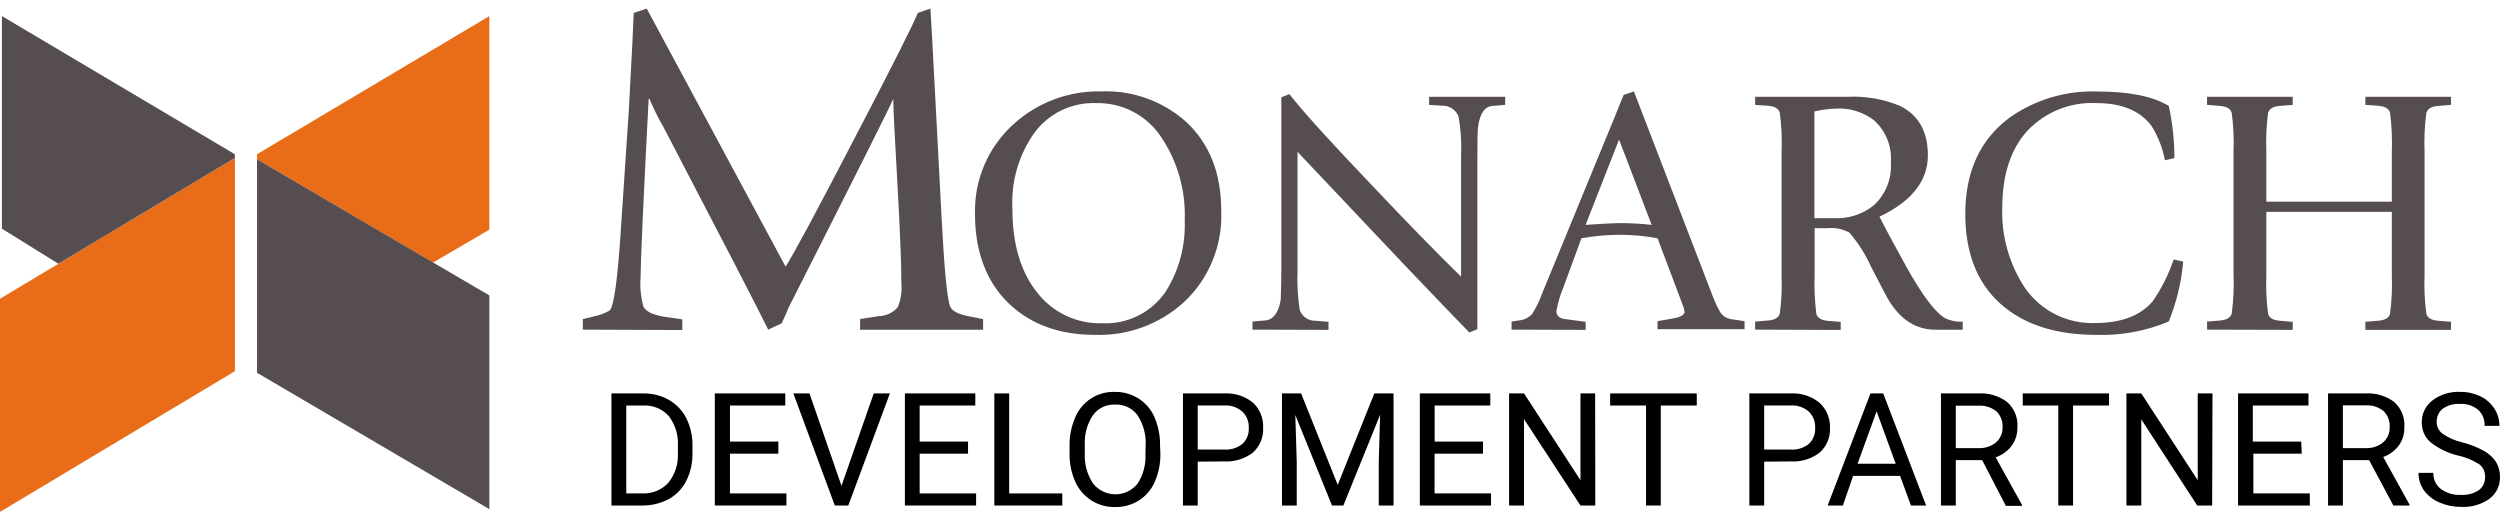
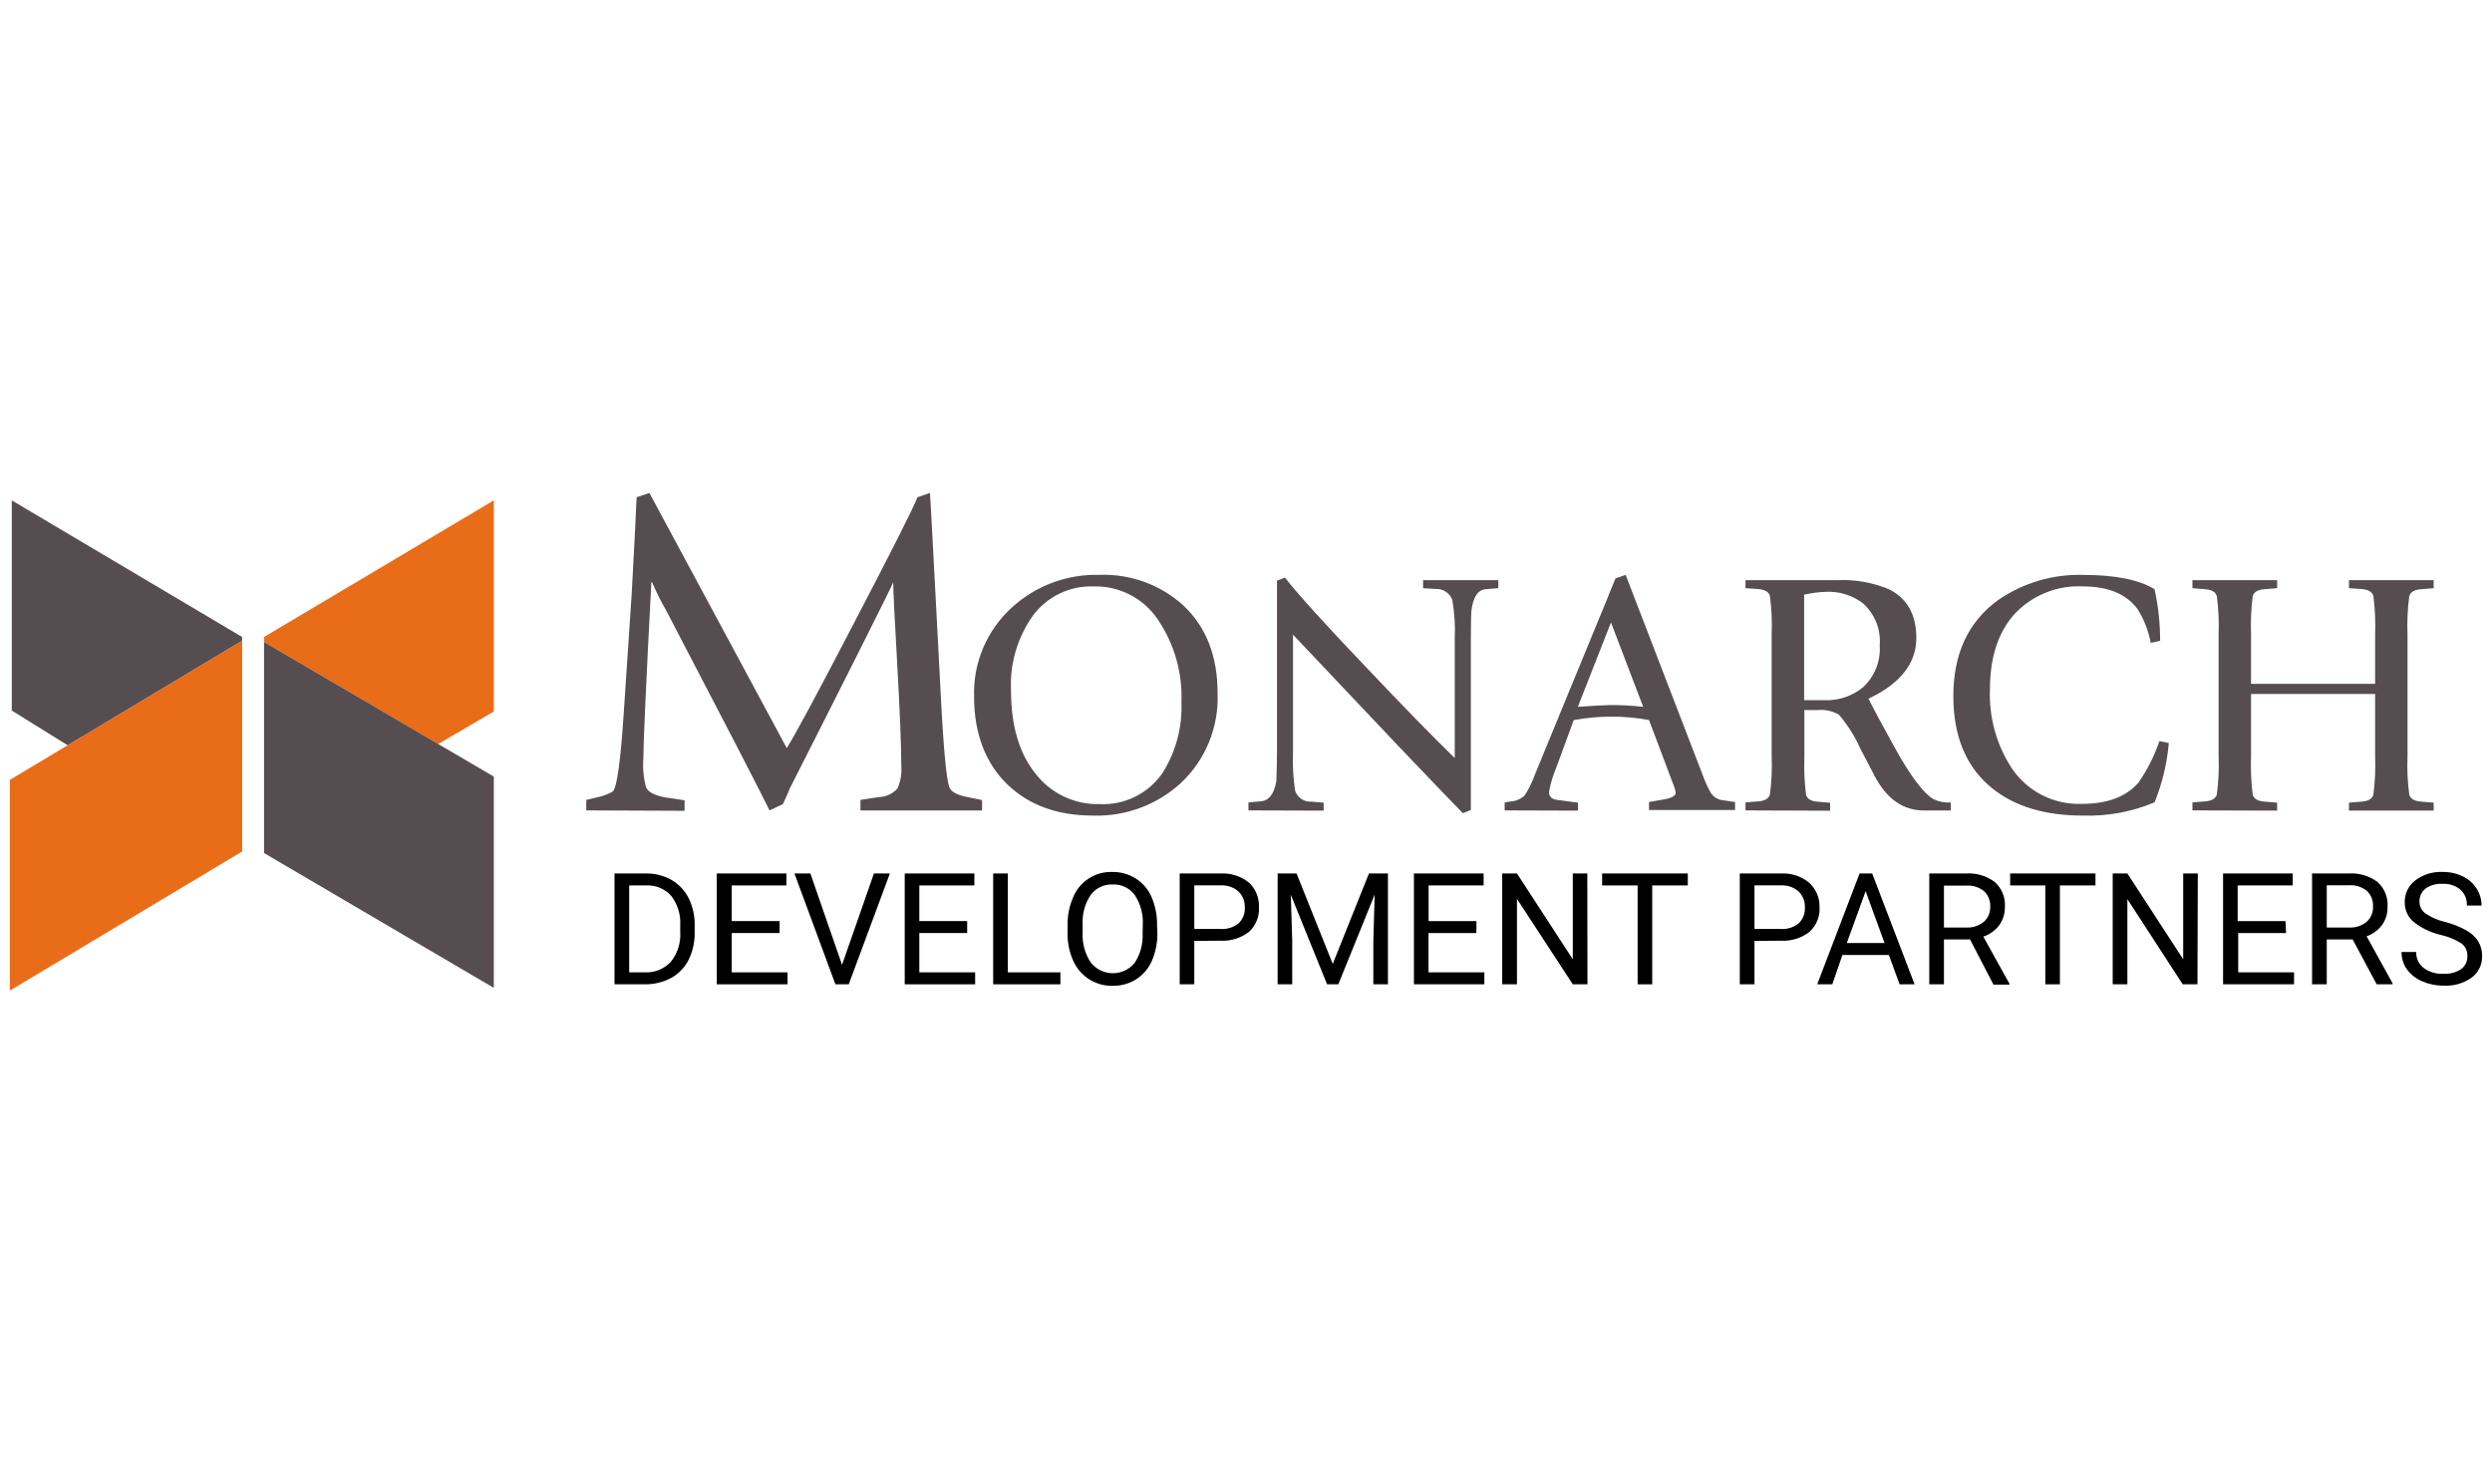
- <svg xmlns="http://www.w3.org/2000/svg" width="250" height="52" viewBox="0 0 250 52" fill="none">
-   <path d="M58.285 32.963V31.907L59.487 31.616C60.01 31.509 60.511 31.315 60.971 31.044C61.39 30.625 61.758 27.985 62.075 23.125L62.882 11.028C63.183 5.495 63.347 2.251 63.374 1.294L64.672 0.858C68.812 8.568 73.441 17.17 78.56 26.665C79.398 25.348 81.675 21.111 85.39 13.955C89.197 6.665 91.326 2.444 91.778 1.294L93.028 0.858C93.028 0.32 93.251 4.353 93.697 12.955L94.132 21.262C94.423 26.955 94.726 30.106 95.044 30.713C95.269 31.125 95.85 31.431 96.874 31.625L98.31 31.915V32.971H86.011V31.899L87.882 31.616C88.238 31.606 88.588 31.523 88.911 31.373C89.234 31.224 89.523 31.01 89.761 30.745C90.079 30.003 90.209 29.195 90.14 28.391C90.14 26.439 90.006 23.076 89.737 18.302C89.463 13.528 89.326 10.729 89.326 9.89C89.035 10.6 85.541 17.568 78.842 30.794C78.713 31.149 78.487 31.665 78.164 32.334L76.818 32.963C75.85 30.974 72.355 24.213 66.334 12.681C65.753 11.689 65.317 10.761 64.947 9.89H64.866C64.328 20.245 64.059 26.189 64.059 27.721C63.984 28.706 64.077 29.695 64.334 30.649C64.592 31.157 65.253 31.455 66.309 31.657L68.229 31.939V33.004L58.285 32.963Z" fill="#564D50" />
-   <path d="M109.52 33.487C105.947 33.487 103.068 32.447 100.882 30.35C98.697 28.254 97.503 25.237 97.503 21.479C97.445 19.789 97.756 18.107 98.413 16.548C99.07 14.99 100.059 13.593 101.31 12.455C103.724 10.24 106.906 9.051 110.181 9.14C113.274 9.025 116.291 10.112 118.6 12.173C120.955 14.356 122.13 17.329 122.125 21.092C122.197 22.785 121.904 24.474 121.265 26.044C120.627 27.614 119.657 29.028 118.423 30.189C116 32.41 112.804 33.594 109.52 33.487ZM101.237 20.834C101.237 24.383 102.06 27.184 103.705 29.237C104.471 30.231 105.461 31.03 106.596 31.567C107.73 32.103 108.975 32.364 110.229 32.326C111.481 32.385 112.726 32.118 113.843 31.553C114.961 30.988 115.914 30.143 116.608 29.1C117.924 26.98 118.572 24.513 118.471 22.02C118.589 19.029 117.741 16.079 116.052 13.608C115.337 12.564 114.372 11.715 113.245 11.139C112.118 10.563 110.865 10.278 109.6 10.31C108.418 10.267 107.243 10.51 106.176 11.02C105.108 11.53 104.18 12.291 103.471 13.237C101.891 15.445 101.104 18.122 101.237 20.834Z" fill="#564D50" />
-   <path d="M125.246 32.963V32.157L126.512 32.044C127.318 31.979 127.85 31.294 128.068 30.004C128.068 29.633 128.133 28.649 128.133 27.052V9.729L128.939 9.415C130.251 11.103 133.001 14.14 137.189 18.528C140.786 22.329 143.759 25.377 146.109 27.673V15.576C146.169 14.264 146.085 12.95 145.859 11.657C145.729 11.319 145.495 11.031 145.19 10.835C144.886 10.639 144.527 10.546 144.165 10.568L142.907 10.487V9.681H150.52V10.487L149.254 10.592C148.447 10.657 147.996 11.35 147.81 12.665C147.762 13.02 147.738 13.995 147.738 15.584V32.923L146.931 33.245C145.915 32.213 143.705 29.912 140.302 26.342L129.754 15.189V27.076C129.699 28.384 129.772 29.694 129.971 30.988C130.085 31.32 130.304 31.606 130.595 31.802C130.886 31.999 131.234 32.095 131.584 32.076L132.85 32.181V32.987L125.246 32.963Z" fill="#564D50" />
-   <path d="M151.157 32.963V32.157L151.827 32.052C152.345 32.015 152.832 31.792 153.197 31.423C153.604 30.791 153.936 30.114 154.189 29.407L161.52 11.576C161.703 11.098 161.985 10.404 162.367 9.495L163.391 9.14L171.246 29.552C171.453 30.107 171.701 30.646 171.988 31.165C172.104 31.355 172.257 31.518 172.439 31.646C172.621 31.774 172.827 31.863 173.044 31.907L174.456 32.117V32.923H165.754V32.117L167.367 31.834C168.093 31.697 168.456 31.471 168.456 31.165C168.422 30.911 168.351 30.664 168.246 30.431L165.754 23.826C164.464 23.589 163.154 23.473 161.843 23.479C160.601 23.491 159.363 23.607 158.141 23.826L156.343 28.729C156.022 29.489 155.787 30.281 155.641 31.092C155.641 31.56 155.923 31.834 156.448 31.899L158.569 32.181V32.987L151.157 32.963ZM161.907 13.955L158.56 22.487C160.319 22.375 161.391 22.31 161.786 22.31C162.915 22.302 164.043 22.362 165.165 22.487L161.907 13.955Z" fill="#564D50" />
-   <path d="M175.512 32.963V32.157L176.786 32.052C177.464 32.004 177.867 31.77 177.98 31.35C178.152 30.054 178.211 28.745 178.157 27.439V15.189C178.211 13.883 178.152 12.574 177.98 11.278C177.867 10.858 177.464 10.624 176.786 10.576L175.512 10.487V9.681H184.714C186.523 9.585 188.331 9.896 190.004 10.592C191.859 11.511 192.787 13.157 192.787 15.528C192.787 18.092 191.174 20.138 187.948 21.665C188.486 22.74 189.367 24.385 190.593 26.6C192.206 29.512 193.537 31.254 194.504 31.818C195.053 32.084 195.662 32.203 196.271 32.165V32.971H193.553C191.44 32.971 189.77 31.794 188.545 29.439L187.133 26.729C186.574 25.478 185.838 24.313 184.948 23.27C184.283 22.899 183.52 22.742 182.762 22.818H181.464V27.471C181.414 28.777 181.471 30.086 181.633 31.383C181.754 31.802 182.141 32.036 182.803 32.084L184.069 32.189V32.995L175.512 32.963ZM181.44 11.14V21.818H183.448C184.877 21.881 186.28 21.42 187.391 20.52C187.975 19.981 188.43 19.317 188.723 18.579C189.016 17.841 189.14 17.046 189.085 16.253C189.148 15.465 189.027 14.673 188.734 13.938C188.44 13.204 187.981 12.547 187.391 12.02C186.313 11.199 184.979 10.787 183.625 10.858C182.89 10.886 182.158 10.98 181.44 11.14Z" fill="#564D50" />
-   <path d="M217.368 25.947L218.319 26.157C218.14 28.215 217.653 30.235 216.876 32.149C214.581 33.113 212.105 33.57 209.617 33.487C205.854 33.487 202.835 32.595 200.561 30.81C197.873 28.697 196.529 25.56 196.529 21.399C196.529 17.141 198.023 13.915 201.013 11.721C203.55 9.953 206.591 9.051 209.682 9.149C212.908 9.149 215.306 9.63 216.876 10.592C217.254 12.306 217.443 14.055 217.44 15.81L216.489 16.02C216.266 14.822 215.823 13.676 215.182 12.64C214.053 11.087 212.209 10.31 209.65 10.31C208.37 10.243 207.091 10.454 205.901 10.929C204.71 11.404 203.637 12.131 202.755 13.06C201.077 14.899 200.236 17.45 200.23 20.713C200.118 23.572 200.908 26.393 202.488 28.778C203.27 29.913 204.327 30.831 205.559 31.447C206.792 32.063 208.16 32.357 209.537 32.302C212.101 32.302 214.007 31.584 215.255 30.149C216.153 28.855 216.864 27.44 217.368 25.947Z" fill="#564D50" />
-   <path d="M220.706 32.963V32.157L221.981 32.052C222.658 32.004 223.061 31.77 223.174 31.35C223.346 30.054 223.405 28.745 223.352 27.439V15.189C223.404 13.888 223.345 12.585 223.174 11.294C223.061 10.874 222.658 10.64 221.981 10.592L220.706 10.487V9.681H229.271V10.487L228.005 10.592C227.319 10.64 226.924 10.874 226.803 11.294C226.641 12.591 226.584 13.899 226.634 15.205V20.165H239.182V15.189C239.232 13.883 239.172 12.574 239.005 11.278C238.884 10.858 238.489 10.624 237.803 10.576L236.537 10.487V9.681H245.102V10.487L243.836 10.592C243.15 10.64 242.755 10.874 242.634 11.294C242.462 12.59 242.403 13.899 242.457 15.205V27.463C242.403 28.77 242.462 30.078 242.634 31.375C242.755 31.794 243.15 32.028 243.836 32.076L245.102 32.181V32.987H236.537V32.181L237.803 32.076C238.489 32.028 238.884 31.794 239.005 31.375C239.172 30.078 239.232 28.77 239.182 27.463V21.189H226.634V27.463C226.584 28.769 226.641 30.078 226.803 31.375C226.924 31.794 227.319 32.028 228.005 32.076L229.271 32.181V32.987L220.706 32.963Z" fill="#564D50" />
-   <path d="M61.142 50.552V39.342H64.311C65.214 39.326 66.104 39.548 66.892 39.988C67.638 40.419 68.243 41.058 68.634 41.826C69.053 42.679 69.263 43.619 69.247 44.568V45.286C69.269 46.246 69.062 47.197 68.642 48.06C68.256 48.834 67.646 49.475 66.892 49.899C66.078 50.333 65.169 50.557 64.247 50.552H61.142ZM62.626 40.552V49.343H64.174C64.669 49.371 65.164 49.291 65.624 49.107C66.084 48.923 66.498 48.64 66.836 48.278C67.52 47.425 67.86 46.345 67.787 45.254V44.593C67.853 43.528 67.535 42.475 66.892 41.625C66.576 41.265 66.183 40.982 65.741 40.796C65.3 40.61 64.822 40.527 64.344 40.552H62.626Z" fill="black" />
-   <path d="M77.836 45.367H72.997V49.343H78.642V50.552H71.481V39.342H78.529V40.552H72.997V44.157H77.836V45.367Z" fill="black" />
-   <path d="M84.15 48.584L87.376 39.342H88.989L84.828 50.552H83.481L79.336 39.342H80.949L84.15 48.584Z" fill="black" />
-   <path d="M96.804 45.367H91.965V49.343H97.61V50.552H90.489V39.342H97.53V40.552H91.965V44.157H96.804V45.367Z" fill="black" />
-   <path d="M100.917 49.343H106.231V50.552H99.433V39.342H100.917V49.343Z" fill="black" />
-   <path d="M116.038 45.31C116.06 46.296 115.87 47.275 115.481 48.181C115.143 48.955 114.582 49.609 113.868 50.06C113.157 50.499 112.333 50.723 111.497 50.705C110.668 50.719 109.853 50.492 109.151 50.052C108.445 49.603 107.885 48.958 107.538 48.197C107.143 47.321 106.945 46.368 106.957 45.407V44.6C106.936 43.619 107.128 42.645 107.522 41.746C107.841 40.97 108.388 40.311 109.091 39.854C109.794 39.397 110.619 39.165 111.457 39.189C112.297 39.172 113.123 39.399 113.836 39.842C114.553 40.29 115.116 40.945 115.449 41.721C115.837 42.631 116.027 43.612 116.006 44.6L116.038 45.31ZM114.562 44.584C114.63 43.505 114.347 42.433 113.756 41.528C113.499 41.178 113.16 40.897 112.769 40.71C112.378 40.523 111.947 40.435 111.514 40.455C111.083 40.435 110.654 40.523 110.265 40.71C109.876 40.897 109.54 41.178 109.288 41.528C108.708 42.402 108.426 43.44 108.481 44.488V45.294C108.42 46.365 108.703 47.427 109.288 48.326C109.55 48.665 109.884 48.94 110.267 49.131C110.65 49.322 111.07 49.425 111.498 49.431C111.926 49.437 112.349 49.347 112.737 49.167C113.125 48.987 113.468 48.721 113.739 48.391C114.321 47.505 114.604 46.457 114.546 45.399L114.562 44.584Z" fill="black" />
-   <path d="M119.772 46.165V50.552H118.296V39.342H122.425C123.47 39.284 124.5 39.617 125.312 40.278C125.645 40.594 125.906 40.978 126.079 41.404C126.251 41.829 126.331 42.287 126.312 42.746C126.341 43.213 126.264 43.681 126.088 44.115C125.913 44.549 125.642 44.938 125.296 45.254C124.459 45.893 123.419 46.208 122.369 46.141L119.772 46.165ZM119.772 44.955H122.425C123.079 45.002 123.727 44.8 124.24 44.391C124.459 44.186 124.629 43.935 124.74 43.656C124.85 43.377 124.897 43.077 124.877 42.778C124.892 42.479 124.843 42.181 124.733 41.903C124.623 41.624 124.455 41.373 124.24 41.165C123.764 40.747 123.147 40.525 122.514 40.544H119.772V44.955Z" fill="black" />
-   <path d="M130.111 39.342L133.772 48.488L137.433 39.342H139.353V50.552H137.877V46.181L138.014 41.471L134.336 50.552H133.199L129.53 41.496L129.675 46.181V50.552H128.199V39.342H130.111Z" fill="black" />
-   <path d="M148.296 45.367H143.457V49.343H149.103V50.552H141.982V39.342H149.03V40.552H143.466V44.157H148.304L148.296 45.367Z" fill="black" />
-   <path d="M159.53 50.552H158.046L152.401 41.915V50.552H150.909V39.342H152.401L158.046 48.02V39.342H159.514L159.53 50.552Z" fill="black" />
-   <path d="M169.676 40.552H166.079V50.552H164.603V40.552H161.014V39.342H169.676V40.552Z" fill="black" />
-   <path d="M176.418 46.165V50.552H174.934V39.342H179.071C180.114 39.282 181.142 39.616 181.95 40.278C182.291 40.59 182.562 40.972 182.743 41.398C182.923 41.824 183.011 42.283 182.998 42.746C183.028 43.214 182.951 43.683 182.773 44.117C182.596 44.551 182.323 44.94 181.974 45.254C181.141 45.895 180.103 46.21 179.055 46.141L176.418 46.165ZM176.418 44.955H179.071C179.725 45.002 180.373 44.8 180.885 44.391C181.102 44.185 181.271 43.933 181.379 43.654C181.488 43.376 181.534 43.076 181.514 42.778C181.529 42.48 181.48 42.182 181.372 41.904C181.263 41.626 181.098 41.374 180.885 41.165C180.407 40.746 179.787 40.525 179.151 40.544H176.418V44.955Z" fill="black" />
-   <path d="M190.006 47.584H185.313L184.289 50.552H182.764L187.047 39.342H188.321L192.611 50.552H191.095L190.006 47.584ZM185.756 46.375H189.571L187.66 41.133L185.756 46.375Z" fill="black" />
-   <path d="M198.216 46.012H195.579V50.552H194.095V39.342H197.805C198.847 39.274 199.879 39.58 200.716 40.205C201.071 40.521 201.348 40.915 201.526 41.355C201.704 41.796 201.777 42.272 201.74 42.746C201.753 43.398 201.555 44.037 201.176 44.568C200.768 45.11 200.206 45.515 199.563 45.73L202.2 50.488V50.584H200.587L198.216 46.012ZM195.579 44.81H197.853C198.487 44.842 199.111 44.638 199.603 44.238C199.815 44.052 199.983 43.822 200.096 43.564C200.209 43.306 200.264 43.027 200.256 42.746C200.278 42.448 200.233 42.149 200.126 41.87C200.019 41.591 199.851 41.339 199.636 41.133C199.13 40.727 198.492 40.526 197.845 40.568H195.579V44.81Z" fill="black" />
-   <path d="M210.902 40.552H207.305V50.552H205.829V40.552H202.273V39.342H210.902V40.552Z" fill="black" />
-   <path d="M221.216 50.552H219.724L214.128 41.939V50.552H212.644V39.342H214.128L219.773 48.02V39.342H221.249L221.216 50.552Z" fill="black" />
-   <path d="M230.176 45.367H225.337V49.343H230.983V50.552H223.805V39.342H230.846V40.552H225.281V44.157H230.12L230.176 45.367Z" fill="black" />
-   <path d="M236.91 46.012H234.289V50.552H232.805V39.342H236.515C237.557 39.274 238.589 39.58 239.426 40.205C239.778 40.523 240.053 40.917 240.227 41.358C240.402 41.798 240.473 42.273 240.434 42.746C240.451 43.399 240.252 44.039 239.87 44.568C239.474 45.087 238.936 45.479 238.321 45.697L240.95 50.455V50.552H239.338L236.91 46.012ZM234.289 44.81H236.563C237.197 44.842 237.821 44.638 238.313 44.238C238.529 44.048 238.7 43.813 238.813 43.55C238.926 43.286 238.979 43 238.967 42.713C238.988 42.415 238.943 42.116 238.836 41.838C238.729 41.559 238.561 41.307 238.346 41.1C237.84 40.695 237.202 40.493 236.555 40.536H234.289V44.81Z" fill="black" />
-   <path d="M245.805 45.552C244.795 45.318 243.85 44.861 243.039 44.213C242.761 43.968 242.54 43.664 242.391 43.325C242.242 42.985 242.169 42.617 242.176 42.246C242.168 41.823 242.26 41.404 242.443 41.023C242.627 40.642 242.897 40.309 243.233 40.052C244.02 39.45 244.993 39.145 245.983 39.189C246.694 39.174 247.398 39.326 248.039 39.633C248.613 39.904 249.1 40.332 249.442 40.867C249.771 41.379 249.945 41.976 249.942 42.584H248.459C248.476 42.284 248.426 41.983 248.313 41.705C248.2 41.425 248.027 41.175 247.805 40.971C247.292 40.556 246.642 40.349 245.983 40.391C245.378 40.355 244.78 40.523 244.281 40.867C244.08 41.025 243.92 41.229 243.813 41.462C243.706 41.695 243.657 41.95 243.668 42.205C243.668 42.431 243.72 42.653 243.821 42.855C243.921 43.057 244.068 43.232 244.249 43.367C244.847 43.778 245.517 44.073 246.225 44.238C246.988 44.428 247.723 44.718 248.41 45.1C248.898 45.365 249.311 45.747 249.612 46.213C249.877 46.662 250.011 47.176 249.999 47.697C250.011 48.12 249.921 48.54 249.735 48.921C249.55 49.302 249.275 49.632 248.934 49.883C248.105 50.462 247.106 50.746 246.096 50.689C245.352 50.693 244.616 50.542 243.934 50.246C243.322 49.987 242.79 49.57 242.394 49.036C242.033 48.525 241.844 47.912 241.854 47.286H243.338C243.325 47.595 243.386 47.903 243.516 48.184C243.647 48.464 243.843 48.71 244.088 48.899C244.67 49.319 245.379 49.526 246.096 49.488C246.728 49.528 247.357 49.361 247.886 49.012C248.088 48.861 248.25 48.663 248.358 48.436C248.467 48.208 248.518 47.957 248.507 47.705C248.52 47.463 248.475 47.221 248.375 46.999C248.276 46.777 248.125 46.583 247.934 46.431C247.281 46.017 246.561 45.719 245.805 45.552Z" fill="black" />
-   <path d="M25.702 15.931L43.307 26.254L48.936 22.963V1.608L25.702 15.423V15.931Z" fill="#E96C18" />
-   <path d="M23.492 15.802V37.117L0 51.189V29.875L23.492 15.802Z" fill="#E96C18" />
-   <path d="M48.936 29.544V50.915L25.702 37.278V15.931L48.936 29.544Z" fill="#564D50" />
-   <path d="M23.482 15.423V15.802L5.837 26.375L0.191 22.866V1.608L23.482 15.423Z" fill="#564D50" />
+ <svg xmlns="http://www.w3.org/2000/svg" width="252" height="150" viewBox="0 0 252 150" fill="none">
+   <path d="M59.285 81.963V80.907L60.487 80.617C61.01 80.509 61.511 80.315 61.971 80.044C62.39 79.625 62.758 76.985 63.075 72.124L63.882 60.028C64.183 54.495 64.347 51.251 64.374 50.294L65.672 49.858C69.812 57.568 74.441 66.17 79.56 75.665C80.398 74.348 82.675 70.111 86.39 62.955C90.197 55.665 92.326 51.444 92.778 50.294L94.028 49.858C94.028 49.321 94.251 53.353 94.697 61.955L95.132 70.262C95.423 75.955 95.726 79.106 96.044 79.713C96.269 80.125 96.85 80.431 97.874 80.625L99.31 80.915V81.971H87.011V80.899L88.882 80.617C89.238 80.606 89.588 80.523 89.911 80.373C90.234 80.224 90.523 80.01 90.761 79.746C91.079 79.004 91.209 78.195 91.14 77.391C91.14 75.439 91.006 72.076 90.737 67.302C90.463 62.528 90.326 59.729 90.326 58.891C90.035 59.6 86.541 66.568 79.842 79.794C79.713 80.149 79.487 80.665 79.164 81.334L77.818 81.963C76.85 79.974 73.355 73.213 67.334 61.681C66.753 60.689 66.317 59.761 65.947 58.891H65.866C65.328 69.245 65.059 75.189 65.059 76.721C64.984 77.706 65.077 78.695 65.334 79.649C65.592 80.157 66.253 80.455 67.309 80.657L69.229 80.939V82.004L59.285 81.963Z" fill="#564D50" />
+   <path d="M110.52 82.487C106.947 82.487 104.068 81.447 101.882 79.35C99.697 77.254 98.503 74.237 98.503 70.479C98.445 68.789 98.756 67.106 99.413 65.548C100.071 63.99 101.059 62.593 102.31 61.455C104.724 59.24 107.906 58.051 111.181 58.141C114.274 58.025 117.291 59.112 119.6 61.173C121.955 63.356 123.13 66.329 123.125 70.092C123.197 71.785 122.904 73.474 122.265 75.044C121.627 76.614 120.657 78.028 119.423 79.189C117 81.41 113.804 82.594 110.52 82.487ZM102.237 69.834C102.237 73.383 103.06 76.184 104.705 78.237C105.471 79.231 106.461 80.03 107.596 80.567C108.73 81.103 109.975 81.364 111.229 81.326C112.481 81.385 113.726 81.118 114.843 80.553C115.961 79.988 116.914 79.143 117.608 78.1C118.924 75.98 119.572 73.513 119.471 71.02C119.589 68.029 118.741 65.079 117.052 62.608C116.337 61.564 115.372 60.715 114.245 60.139C113.118 59.563 111.865 59.278 110.6 59.31C109.418 59.267 108.243 59.51 107.176 60.02C106.108 60.53 105.18 61.291 104.471 62.237C102.891 64.445 102.104 67.122 102.237 69.834Z" fill="#564D50" />
+   <path d="M126.246 81.963V81.157L127.512 81.044C128.318 80.979 128.85 80.294 129.068 79.004C129.068 78.633 129.133 77.649 129.133 76.052V58.729L129.939 58.415C131.251 60.103 134.001 63.141 138.189 67.528C141.786 71.329 144.759 74.377 147.109 76.673V64.576C147.169 63.264 147.085 61.95 146.859 60.657C146.729 60.319 146.495 60.031 146.19 59.835C145.886 59.639 145.527 59.546 145.165 59.568L143.907 59.487V58.681H151.52V59.487L150.254 59.592C149.447 59.657 148.996 60.35 148.81 61.665C148.762 62.02 148.738 62.995 148.738 64.584V81.923L147.931 82.246C146.915 81.213 144.705 78.912 141.302 75.342L130.754 64.189V76.076C130.699 77.384 130.772 78.694 130.971 79.987C131.085 80.32 131.304 80.606 131.595 80.802C131.886 80.999 132.234 81.095 132.584 81.076L133.85 81.181V81.987L126.246 81.963Z" fill="#564D50" />
+   <path d="M152.157 81.963V81.157L152.827 81.052C153.345 81.015 153.832 80.792 154.197 80.423C154.604 79.791 154.936 79.114 155.189 78.407L162.52 60.576C162.703 60.097 162.985 59.404 163.367 58.495L164.391 58.141L172.246 78.552C172.453 79.107 172.701 79.647 172.988 80.165C173.104 80.355 173.257 80.519 173.439 80.646C173.621 80.774 173.827 80.863 174.044 80.907L175.456 81.117V81.923H166.754V81.117L168.367 80.834C169.093 80.697 169.456 80.471 169.456 80.165C169.422 79.911 169.351 79.664 169.246 79.431L166.754 72.826C165.464 72.589 164.154 72.473 162.843 72.479C161.601 72.49 160.363 72.606 159.141 72.826L157.343 77.729C157.022 78.489 156.787 79.281 156.641 80.092C156.641 80.56 156.923 80.834 157.448 80.899L159.569 81.181V81.987L152.157 81.963ZM162.907 62.955L159.56 71.487C161.319 71.374 162.391 71.31 162.786 71.31C163.915 71.302 165.043 71.362 166.165 71.487L162.907 62.955Z" fill="#564D50" />
+   <path d="M176.512 81.963V81.157L177.786 81.052C178.464 81.004 178.867 80.77 178.98 80.35C179.152 79.054 179.211 77.746 179.157 76.439V64.189C179.211 62.883 179.152 61.574 178.98 60.278C178.867 59.858 178.464 59.624 177.786 59.576L176.512 59.487V58.681H185.714C187.523 58.584 189.331 58.896 191.004 59.592C192.859 60.511 193.787 62.157 193.787 64.528C193.787 67.092 192.174 69.138 188.948 70.665C189.486 71.74 190.367 73.385 191.593 75.6C193.206 78.512 194.537 80.254 195.504 80.818C196.053 81.084 196.662 81.203 197.271 81.165V81.971H194.553C192.44 81.971 190.77 80.794 189.545 78.439L188.133 75.729C187.574 74.478 186.838 73.313 185.948 72.27C185.283 71.899 184.52 71.742 183.762 71.818H182.464V76.471C182.414 77.778 182.471 79.086 182.633 80.383C182.754 80.802 183.141 81.036 183.803 81.084L185.069 81.189V81.996L176.512 81.963ZM182.44 60.141V70.818H184.448C185.877 70.882 187.28 70.42 188.391 69.52C188.975 68.981 189.43 68.317 189.723 67.579C190.016 66.841 190.14 66.046 190.085 65.253C190.148 64.465 190.027 63.673 189.734 62.938C189.44 62.204 188.981 61.547 188.391 61.02C187.313 60.199 185.979 59.788 184.625 59.858C183.89 59.886 183.158 59.98 182.44 60.141Z" fill="#564D50" />
+   <path d="M218.368 74.947L219.319 75.157C219.14 77.215 218.653 79.235 217.876 81.149C215.581 82.113 213.105 82.57 210.617 82.487C206.854 82.487 203.835 81.595 201.561 79.81C198.873 77.697 197.529 74.56 197.529 70.399C197.529 66.141 199.023 62.915 202.013 60.721C204.55 58.953 207.591 58.051 210.682 58.148C213.908 58.148 216.306 58.63 217.876 59.592C218.254 61.306 218.443 63.055 218.44 64.81L217.489 65.02C217.266 63.822 216.823 62.676 216.182 61.641C215.053 60.087 213.209 59.31 210.65 59.31C209.37 59.243 208.091 59.454 206.901 59.929C205.71 60.404 204.637 61.131 203.755 62.06C202.077 63.899 201.236 66.45 201.23 69.713C201.118 72.572 201.908 75.393 203.488 77.778C204.27 78.912 205.327 79.831 206.559 80.447C207.792 81.063 209.16 81.357 210.537 81.302C213.101 81.302 215.007 80.584 216.255 79.149C217.153 77.855 217.864 76.44 218.368 74.947Z" fill="#564D50" />
+   <path d="M221.706 81.963V81.157L222.981 81.052C223.658 81.004 224.061 80.77 224.174 80.35C224.346 79.054 224.405 77.746 224.352 76.439V64.189C224.404 62.888 224.345 61.585 224.174 60.294C224.061 59.874 223.658 59.641 222.981 59.592L221.706 59.487V58.681H230.271V59.487L229.005 59.592C228.319 59.641 227.924 59.874 227.803 60.294C227.641 61.591 227.584 62.899 227.634 64.205V69.165H240.182V64.189C240.232 62.883 240.172 61.574 240.005 60.278C239.884 59.858 239.489 59.624 238.803 59.576L237.537 59.487V58.681H246.102V59.487L244.836 59.592C244.15 59.641 243.755 59.874 243.634 60.294C243.462 61.59 243.403 62.899 243.457 64.205V76.463C243.403 77.77 243.462 79.078 243.634 80.375C243.755 80.794 244.15 81.028 244.836 81.076L246.102 81.181V81.987H237.537V81.181L238.803 81.076C239.489 81.028 239.884 80.794 240.005 80.375C240.172 79.078 240.232 77.77 240.182 76.463V70.189H227.634V76.463C227.584 77.769 227.641 79.078 227.803 80.375C227.924 80.794 228.319 81.028 229.005 81.076L230.271 81.181V81.987L221.706 81.963Z" fill="#564D50" />
+   <path d="M62.142 99.552V88.342H65.311C66.214 88.326 67.104 88.548 67.892 88.988C68.638 89.419 69.243 90.058 69.634 90.826C70.053 91.679 70.263 92.619 70.247 93.568V94.286C70.269 95.246 70.062 96.197 69.642 97.06C69.256 97.834 68.646 98.475 67.892 98.899C67.078 99.333 66.169 99.557 65.247 99.552H62.142ZM63.626 89.552V98.343H65.174C65.669 98.371 66.164 98.291 66.624 98.107C67.084 97.923 67.498 97.64 67.836 97.278C68.52 96.424 68.86 95.345 68.787 94.254V93.593C68.853 92.528 68.535 91.475 67.892 90.625C67.576 90.265 67.183 89.982 66.741 89.796C66.3 89.61 65.822 89.527 65.344 89.552H63.626Z" fill="black" />
+   <path d="M78.836 94.367H73.997V98.343H79.642V99.552H72.481V88.342H79.529V89.552H73.997V93.157H78.836V94.367Z" fill="black" />
+   <path d="M85.15 97.584L88.376 88.342H89.989L85.828 99.552H84.481L80.336 88.342H81.949L85.15 97.584Z" fill="black" />
+   <path d="M97.804 94.367H92.965V98.343H98.61V99.552H91.489V88.342H98.53V89.552H92.965V93.157H97.804V94.367Z" fill="black" />
+   <path d="M101.917 98.343H107.231V99.552H100.433V88.342H101.917V98.343Z" fill="black" />
+   <path d="M117.038 94.31C117.06 95.296 116.87 96.275 116.481 97.181C116.143 97.955 115.582 98.609 114.868 99.06C114.157 99.499 113.333 99.723 112.497 99.705C111.668 99.719 110.853 99.493 110.151 99.052C109.445 98.603 108.885 97.958 108.538 97.197C108.143 96.32 107.945 95.368 107.957 94.407V93.6C107.936 92.619 108.128 91.645 108.522 90.746C108.841 89.97 109.388 89.311 110.091 88.854C110.794 88.397 111.619 88.165 112.457 88.189C113.297 88.172 114.123 88.399 114.836 88.842C115.553 89.29 116.116 89.945 116.449 90.722C116.837 91.631 117.027 92.612 117.006 93.6L117.038 94.31ZM115.562 93.584C115.63 92.505 115.347 91.433 114.756 90.528C114.499 90.178 114.16 89.897 113.769 89.71C113.378 89.523 112.947 89.435 112.514 89.455C112.083 89.435 111.654 89.523 111.265 89.71C110.876 89.897 110.54 90.178 110.288 90.528C109.708 91.402 109.426 92.44 109.481 93.488V94.294C109.42 95.365 109.703 96.427 110.288 97.326C110.55 97.665 110.884 97.94 111.267 98.131C111.65 98.322 112.07 98.425 112.498 98.431C112.926 98.437 113.349 98.347 113.737 98.167C114.125 97.987 114.468 97.722 114.739 97.391C115.321 96.505 115.604 95.457 115.546 94.399L115.562 93.584Z" fill="black" />
+   <path d="M120.772 95.165V99.552H119.296V88.342H123.425C124.47 88.284 125.5 88.617 126.312 89.278C126.645 89.594 126.906 89.978 127.079 90.404C127.251 90.829 127.331 91.287 127.312 91.746C127.341 92.213 127.264 92.681 127.088 93.115C126.913 93.549 126.642 93.938 126.296 94.254C125.459 94.893 124.419 95.208 123.369 95.141L120.772 95.165ZM120.772 93.955H123.425C124.079 94.002 124.727 93.8 125.24 93.391C125.459 93.186 125.629 92.935 125.74 92.656C125.85 92.377 125.897 92.077 125.877 91.778C125.892 91.479 125.843 91.181 125.733 90.903C125.623 90.624 125.455 90.373 125.24 90.165C124.764 89.747 124.147 89.525 123.514 89.544H120.772V93.955Z" fill="black" />
+   <path d="M131.111 88.342L134.772 97.488L138.433 88.342H140.353V99.552H138.877V95.181L139.014 90.472L135.336 99.552H134.199L130.53 90.496L130.675 95.181V99.552H129.199V88.342H131.111Z" fill="black" />
+   <path d="M149.296 94.367H144.457V98.343H150.103V99.552H142.982V88.342H150.03V89.552H144.466V93.157H149.304L149.296 94.367Z" fill="black" />
+   <path d="M160.53 99.552H159.046L153.401 90.915V99.552H151.909V88.342H153.401L159.046 97.02V88.342H160.514L160.53 99.552Z" fill="black" />
+   <path d="M170.676 89.552H167.079V99.552H165.603V89.552H162.014V88.342H170.676V89.552Z" fill="black" />
+   <path d="M177.418 95.165V99.552H175.934V88.342H180.071C181.114 88.282 182.142 88.616 182.95 89.278C183.291 89.59 183.562 89.972 183.743 90.398C183.923 90.823 184.011 91.283 183.998 91.746C184.028 92.214 183.951 92.683 183.773 93.117C183.596 93.551 183.323 93.94 182.974 94.254C182.141 94.894 181.103 95.21 180.055 95.141L177.418 95.165ZM177.418 93.955H180.071C180.725 94.002 181.373 93.8 181.885 93.391C182.102 93.185 182.271 92.933 182.379 92.654C182.488 92.376 182.534 92.076 182.514 91.778C182.529 91.48 182.48 91.182 182.372 90.904C182.263 90.626 182.098 90.374 181.885 90.165C181.407 89.746 180.787 89.525 180.151 89.544H177.418V93.955Z" fill="black" />
+   <path d="M191.006 96.584H186.313L185.289 99.552H183.764L188.047 88.342H189.321L193.611 99.552H192.095L191.006 96.584ZM186.756 95.375H190.571L188.66 90.133L186.756 95.375Z" fill="black" />
+   <path d="M199.216 95.012H196.579V99.552H195.095V88.342H198.805C199.847 88.274 200.879 88.58 201.716 89.205C202.071 89.521 202.348 89.915 202.526 90.355C202.704 90.796 202.777 91.272 202.74 91.746C202.753 92.398 202.555 93.037 202.176 93.568C201.768 94.11 201.206 94.515 200.563 94.73L203.2 99.488V99.584H201.587L199.216 95.012ZM196.579 93.81H198.853C199.487 93.842 200.111 93.638 200.603 93.238C200.815 93.052 200.983 92.822 201.096 92.564C201.209 92.306 201.264 92.027 201.256 91.746C201.278 91.448 201.233 91.149 201.126 90.87C201.019 90.591 200.851 90.339 200.636 90.133C200.13 89.727 199.492 89.526 198.845 89.568H196.579V93.81Z" fill="black" />
+   <path d="M211.902 89.552H208.305V99.552H206.829V89.552H203.273V88.342H211.902V89.552Z" fill="black" />
+   <path d="M222.216 99.552H220.724L215.128 90.939V99.552H213.644V88.342H215.128L220.773 97.02V88.342H222.249L222.216 99.552Z" fill="black" />
+   <path d="M231.176 94.367H226.337V98.343H231.983V99.552H224.805V88.342H231.846V89.552H226.281V93.157H231.12L231.176 94.367Z" fill="black" />
+   <path d="M237.91 95.012H235.289V99.552H233.805V88.342H237.515C238.557 88.274 239.589 88.58 240.426 89.205C240.778 89.523 241.053 89.917 241.227 90.358C241.402 90.798 241.473 91.273 241.434 91.746C241.451 92.399 241.252 93.039 240.87 93.568C240.474 94.087 239.936 94.479 239.321 94.697L241.95 99.455V99.552H240.338L237.91 95.012ZM235.289 93.81H237.563C238.197 93.842 238.821 93.638 239.313 93.238C239.529 93.049 239.7 92.814 239.813 92.55C239.926 92.286 239.979 92 239.967 91.713C239.988 91.415 239.943 91.116 239.836 90.838C239.729 90.559 239.561 90.307 239.346 90.1C238.84 89.695 238.202 89.493 237.555 89.536H235.289V93.81Z" fill="black" />
+   <path d="M246.805 94.552C245.795 94.318 244.85 93.861 244.039 93.213C243.761 92.968 243.54 92.664 243.391 92.325C243.242 91.985 243.169 91.617 243.176 91.246C243.168 90.823 243.26 90.404 243.443 90.023C243.627 89.642 243.897 89.309 244.233 89.052C245.02 88.45 245.993 88.145 246.983 88.189C247.694 88.174 248.398 88.326 249.039 88.633C249.613 88.904 250.1 89.332 250.442 89.867C250.771 90.379 250.945 90.976 250.942 91.584H249.459C249.476 91.284 249.426 90.983 249.313 90.704C249.2 90.425 249.027 90.175 248.805 89.971C248.292 89.556 247.642 89.349 246.983 89.391C246.378 89.355 245.78 89.523 245.281 89.867C245.08 90.025 244.92 90.229 244.813 90.462C244.706 90.695 244.657 90.95 244.668 91.205C244.668 91.431 244.72 91.653 244.821 91.855C244.921 92.057 245.068 92.232 245.249 92.367C245.847 92.778 246.517 93.073 247.225 93.238C247.988 93.428 248.723 93.718 249.41 94.1C249.898 94.365 250.311 94.747 250.612 95.213C250.877 95.662 251.011 96.176 250.999 96.697C251.011 97.121 250.921 97.54 250.735 97.921C250.55 98.302 250.275 98.632 249.934 98.883C249.105 99.462 248.106 99.746 247.096 99.689C246.352 99.693 245.616 99.542 244.934 99.246C244.322 98.987 243.79 98.57 243.394 98.036C243.033 97.525 242.844 96.912 242.854 96.286H244.338C244.325 96.595 244.386 96.903 244.516 97.184C244.647 97.464 244.843 97.71 245.088 97.899C245.67 98.319 246.379 98.526 247.096 98.488C247.728 98.528 248.357 98.361 248.886 98.012C249.088 97.861 249.25 97.663 249.358 97.436C249.467 97.208 249.518 96.957 249.507 96.705C249.52 96.463 249.475 96.221 249.375 95.999C249.276 95.777 249.125 95.582 248.934 95.431C248.281 95.016 247.561 94.719 246.805 94.552Z" fill="black" />
+   <path d="M26.702 64.931L44.307 75.254L49.936 71.963V50.608L26.702 64.423V64.931Z" fill="#E96C18" />
+   <path d="M24.492 64.802V86.117L1 100.189V78.875L24.492 64.802Z" fill="#E96C18" />
+   <path d="M49.936 78.544V99.915L26.702 86.278V64.931L49.936 78.544Z" fill="#564D50" />
+   <path d="M24.482 64.423V64.802L6.837 75.374L1.191 71.866V50.608L24.482 64.423Z" fill="#564D50" />
</svg>
